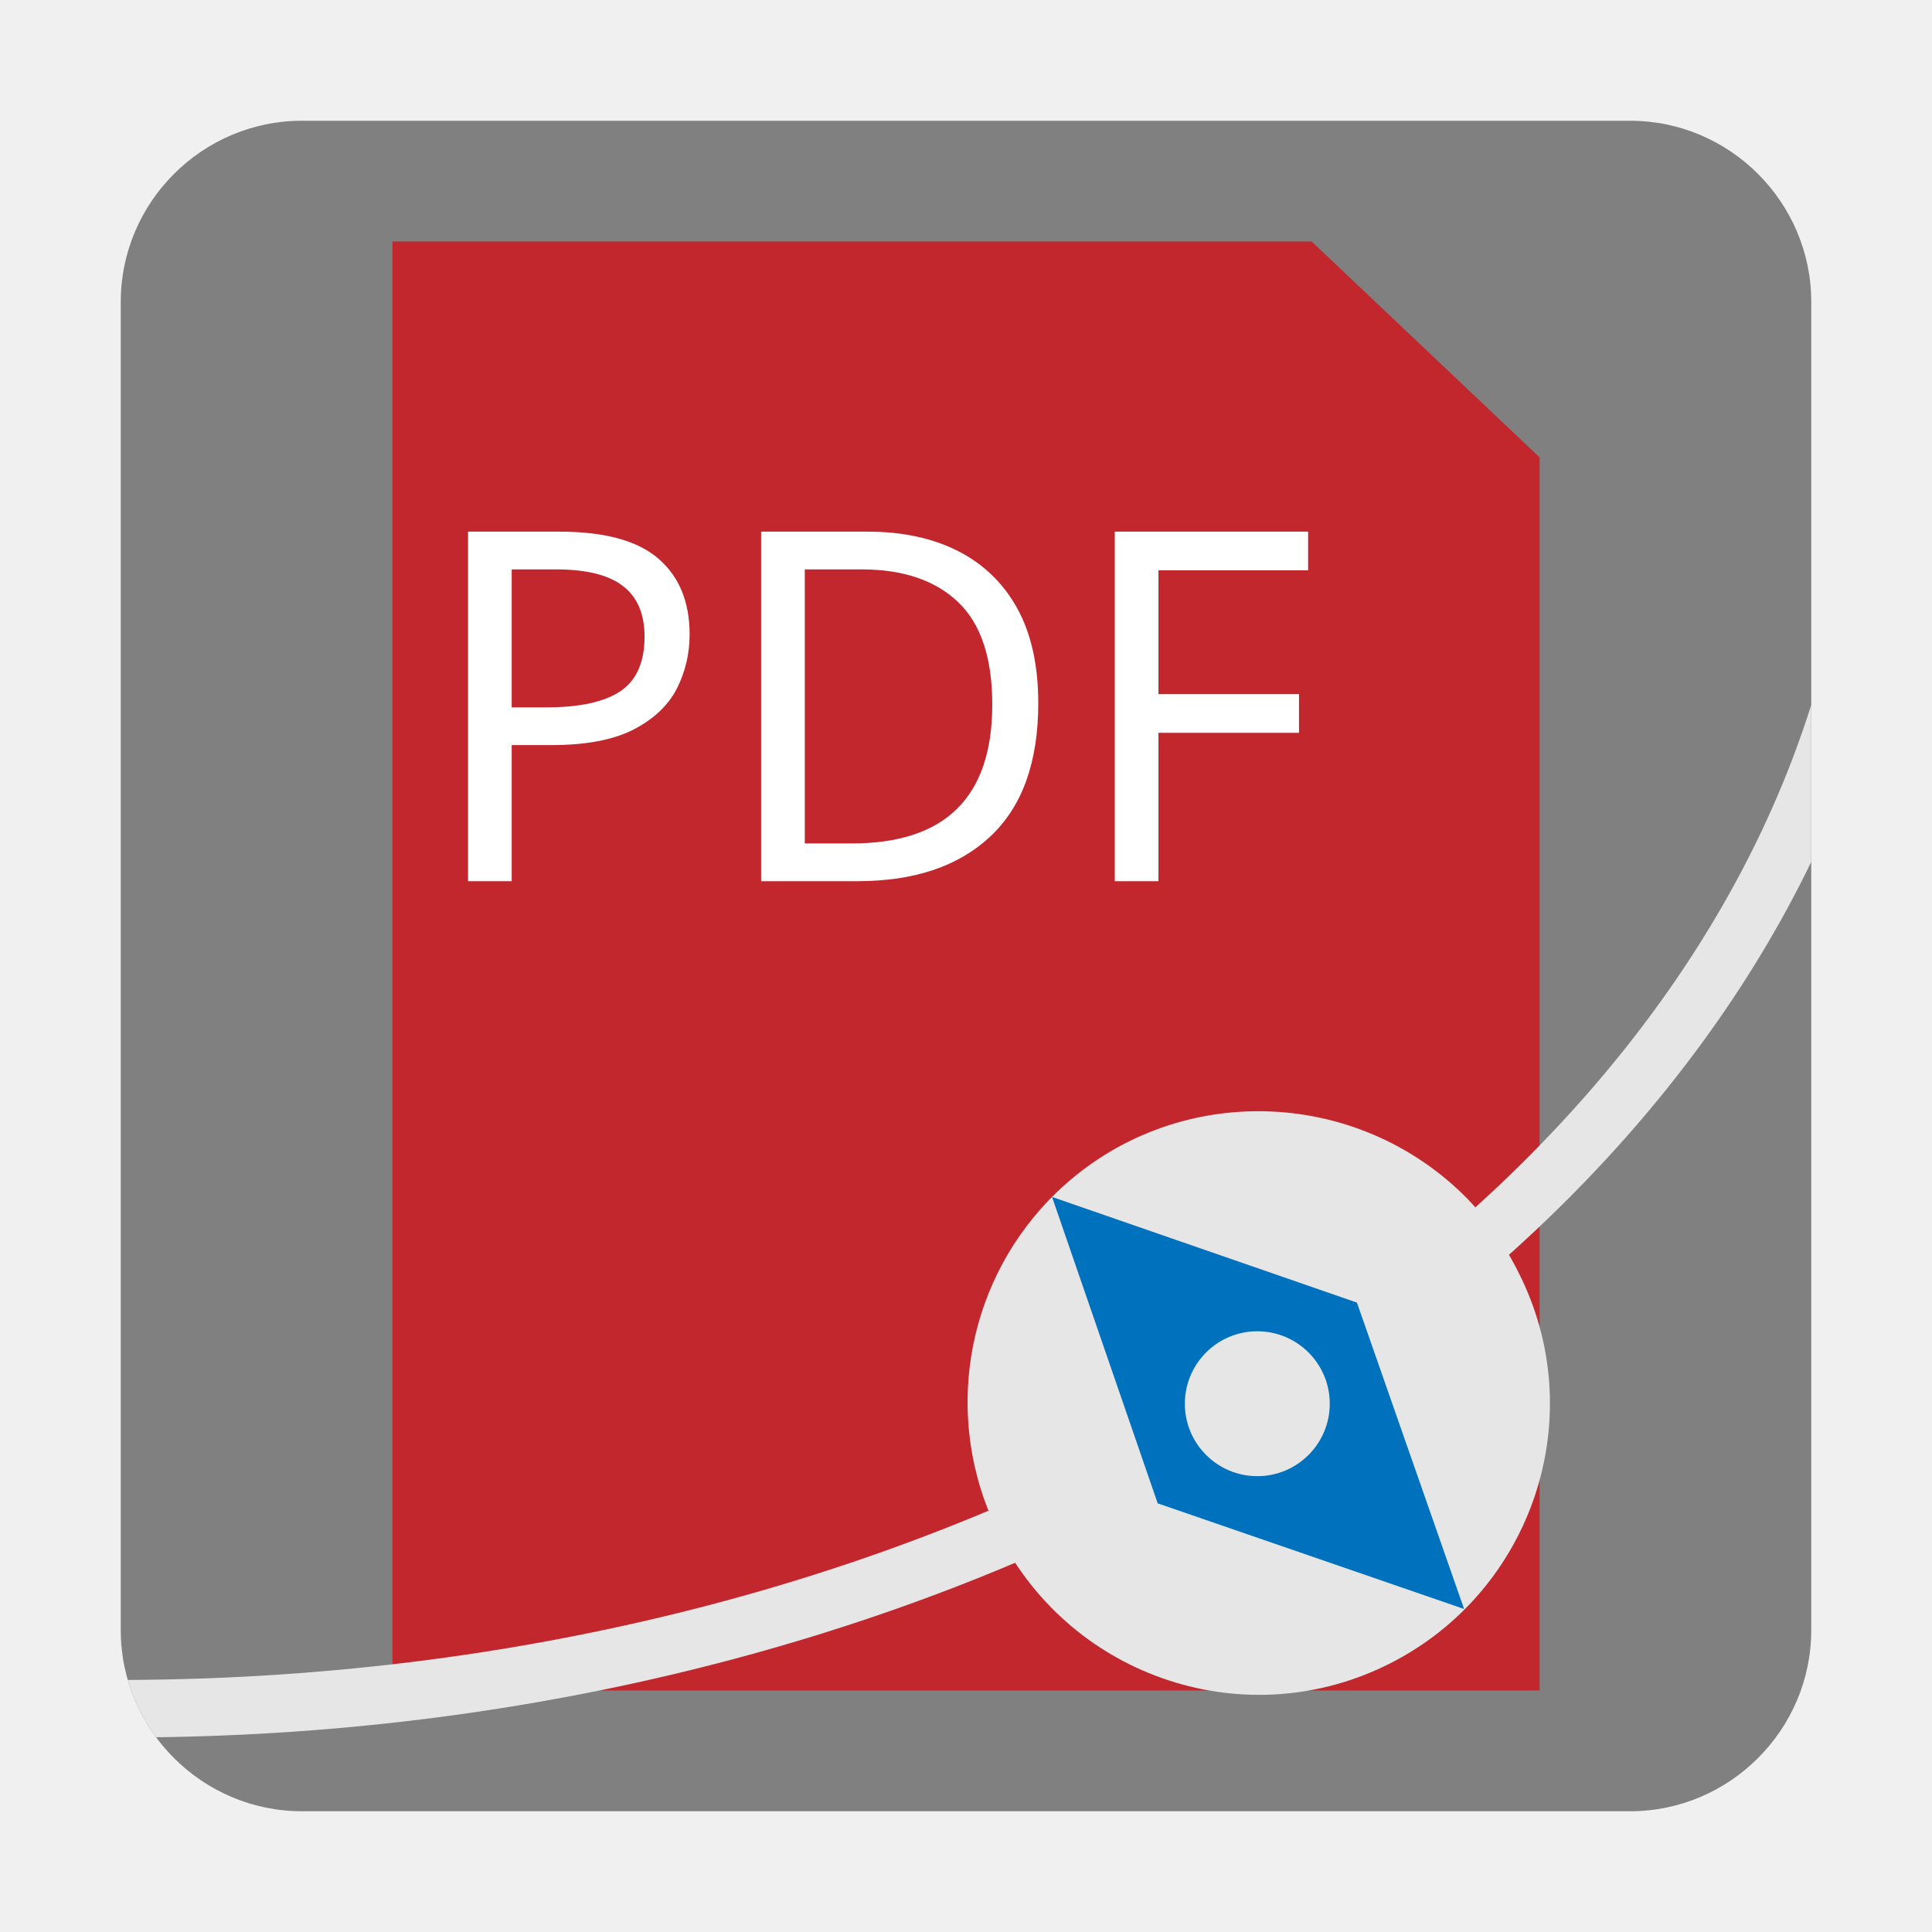
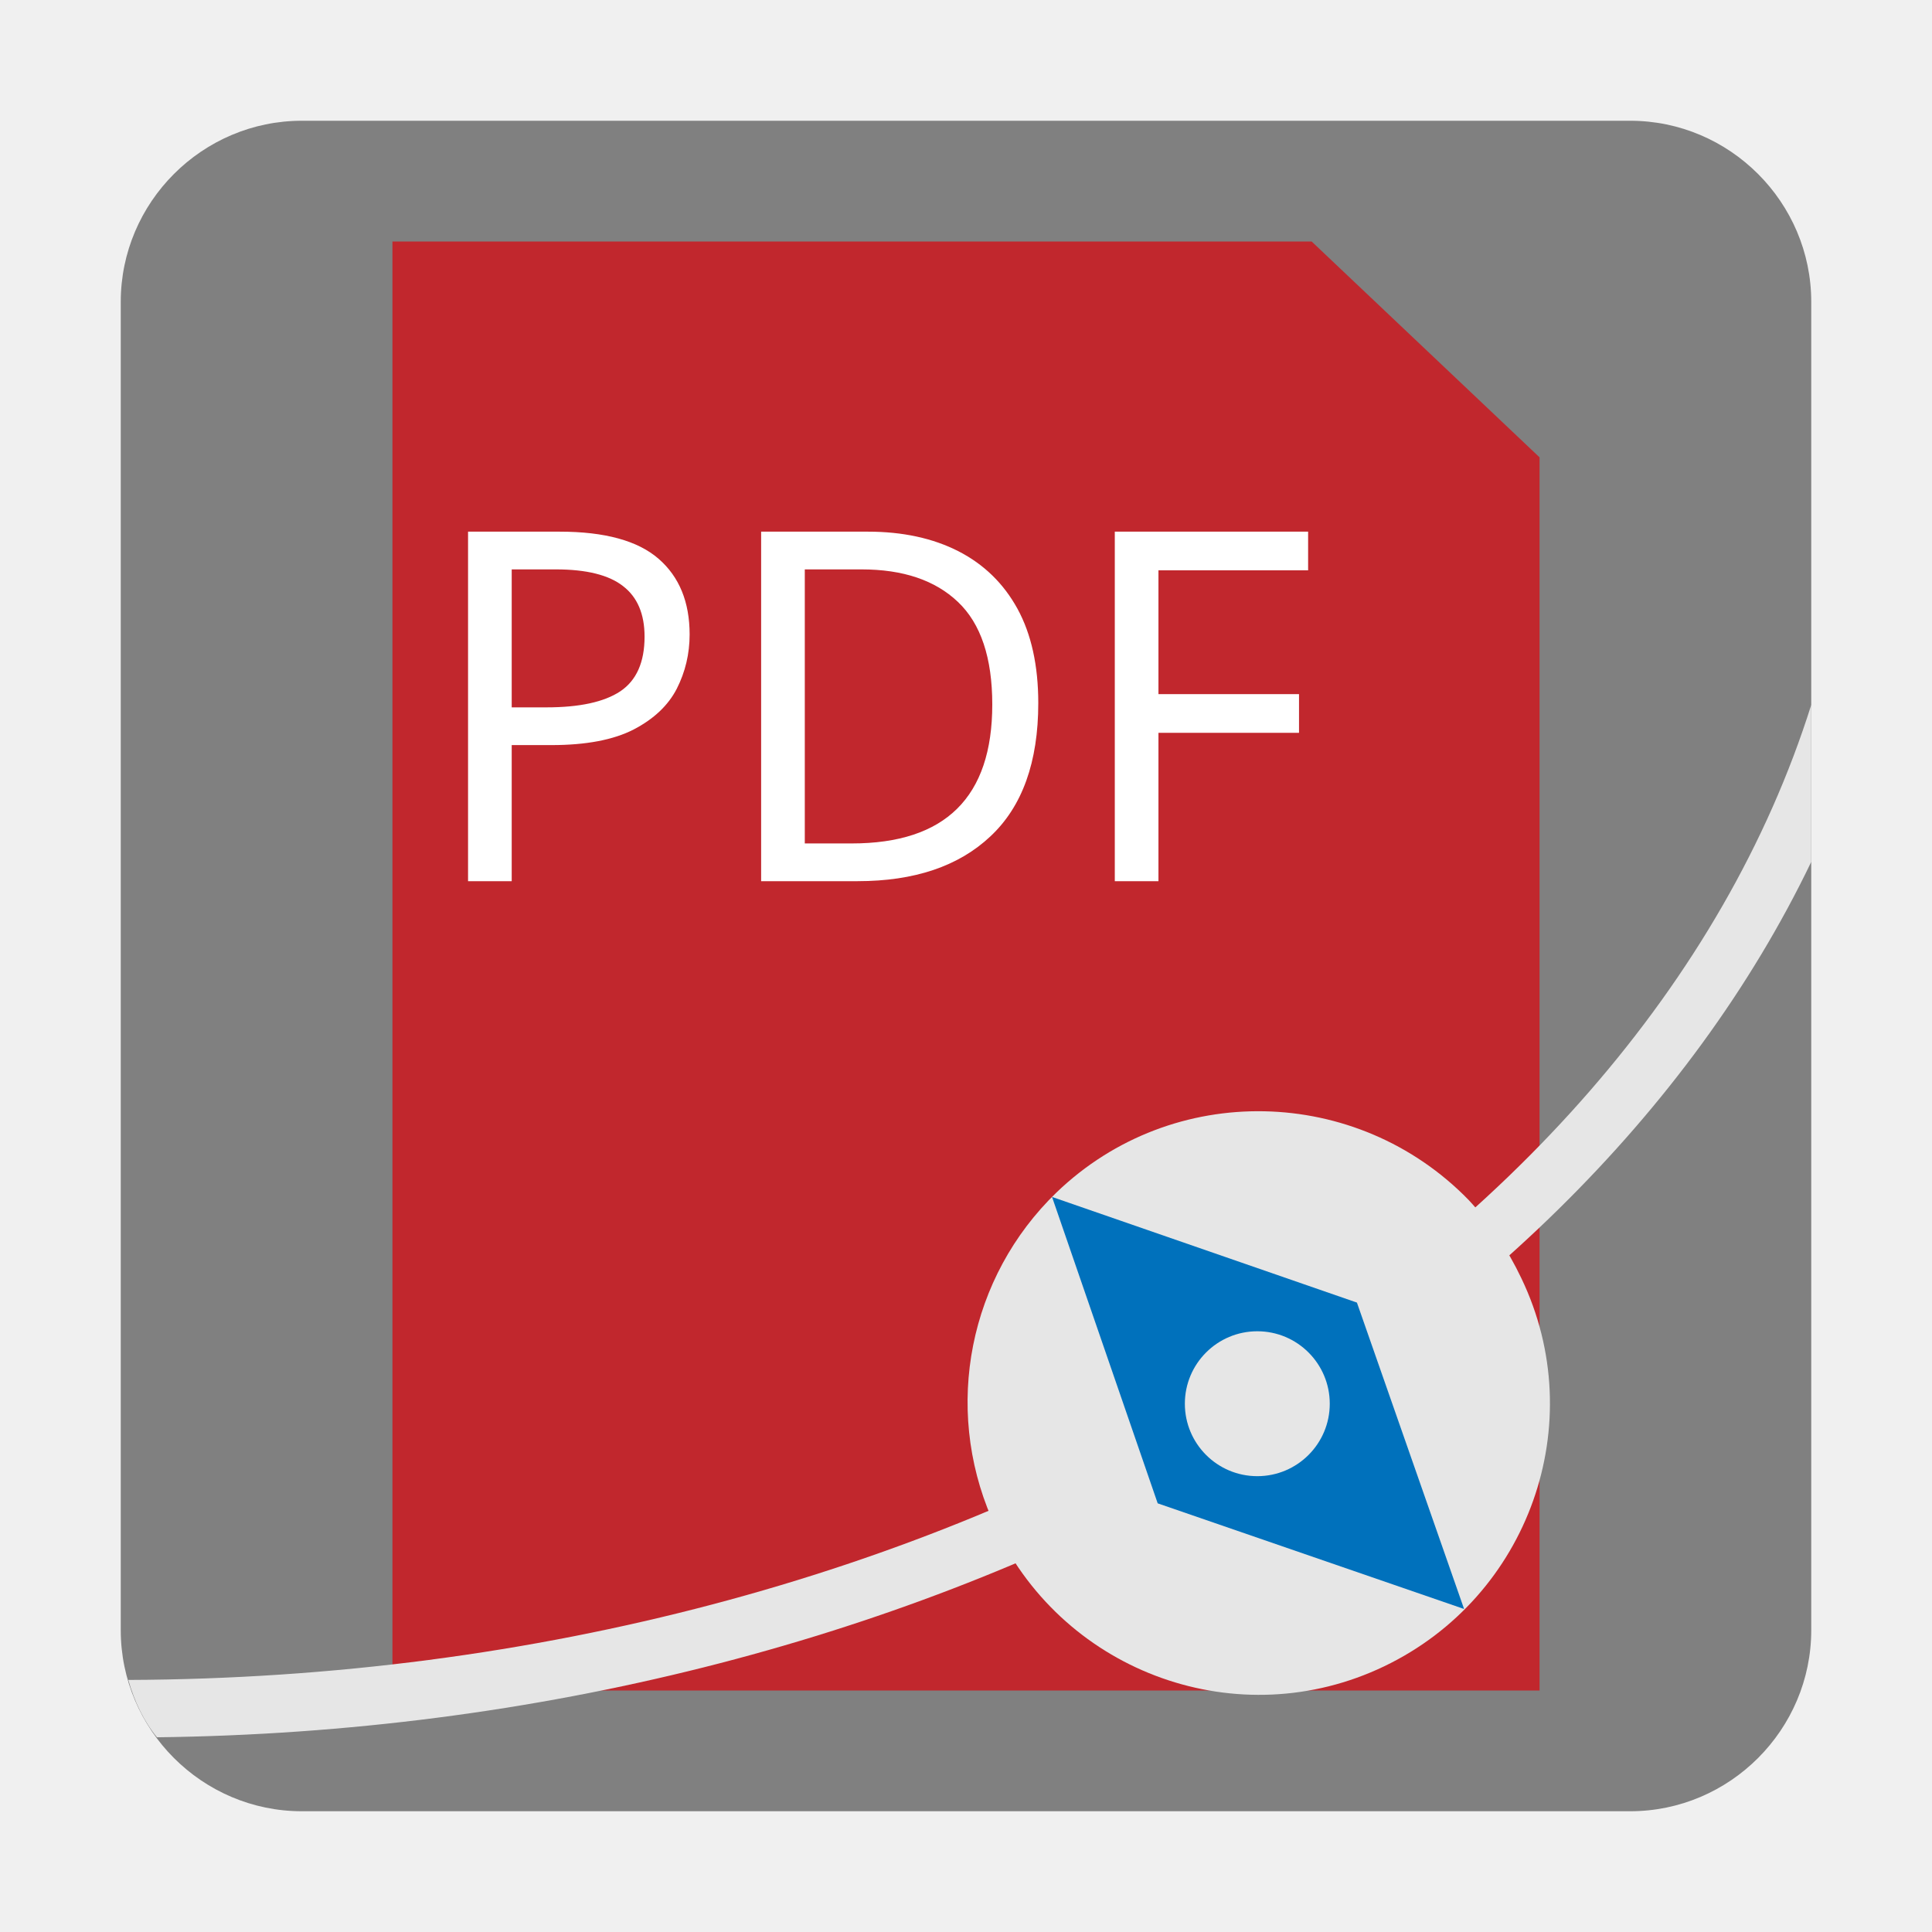
- <svg xmlns="http://www.w3.org/2000/svg" xmlns:xlink="http://www.w3.org/1999/xlink" version="1.1" id="图层_1" x="0px" y="0px" viewBox="0 0 128 128" enable-background="new 0 0 128 128" xml:space="preserve">
-   <path fill="#808080" d="M20,8h88c6.6,0,12,5.4,12,12v88c0,6.6-5.4,12-12,12H20c-6.6,0-12-5.4-12-12V20C8,13.4,13.4,8,20,8z" />
-   <polygon fill="#C1272D" points="26,16 26,112 102,112 102,30.3 86.9,16 " />
-   <text transform="matrix(0.99 0 0 1 27.8999 58.3799)" fill="#FFFFFF" font-family="'HelveticaObl-Heavy'" font-size="32.42px">PDF</text>
-   <g>
-     <defs>
-       <path id="SVGID_1_" d="M20,8h88c6.6,0,12,5.4,12,12v88c0,6.6-5.4,12-12,12H20c-6.6,0-12-5.4-12-12V20C8,13.4,13.4,8,20,8z" />
-     </defs>
-     <clipPath id="SVGID_2_">
-       <use xlink:href="#SVGID_1_" overflow="visible" />
-     </clipPath>
-     <g clip-path="url(#SVGID_2_)">
-       <path fill="#E6E6E6" d="M120,57.1V46.7c-11.6,36.8-57.2,64.4-111.6,64.6c0.3,1.4,1,2.7,1.8,3.8C60.9,114.5,103.9,90.4,120,57.1z" />
-     </g>
-   </g>
-   <path fill="#FFFFFF" d="M97.3,79.5L97.3,79.5L97.3,79.5z" />
-   <path fill="#E6E6E6" d="M97.3,79.5L97.3,79.5L97.3,79.5C89.9,71.9,77.7,71.6,70,79c-5.8,5.6-7.5,14.2-4.3,21.6  c0.1,0.1,0.2,0.2,0.3,0.3s0,0.3,0,0.4c4.6,9.6,16.1,13.7,25.7,9.1s13.7-16.1,9.1-25.7C99.9,82.8,98.7,81,97.3,79.5z" />
-   <polygon fill="#0071BC" points="97,106.6 76.7,99.6 69.7,79.3 89.9,86.3 " />
-   <circle fill="#E6E6E6" cx="83.3" cy="93" r="4.8" />
+ <svg xmlns="http://www.w3.org/2000/svg" version="1.1" id="图层_1" x="0px" y="0px" viewBox="0 0 128 128" style="enable-background:new 0 0 128 128;" xml:space="preserve">
+   <path style="fill:#808080;" d="M20,8h88c6.6,0,12,5.4,12,12v88c0,6.6-5.4,12-12,12H20c-6.6,0-12-5.4-12-12V20C8,13.4,13.4,8,20,8z" />
+   <polygon style="fill:#C1272D;" points="26,16 26,112 102,112 102,30.3 86.9,16 " />
+   <text transform="matrix(0.99 0 0 1 27.9004 58.3799)" style="fill:#FFFFFF; font-family:'HelveticaObl-Heavy'; font-size:32.42px;">PDF</text>
+   <path style="fill:#E6E6E6;" d="M8.5,111.3c0.4,1.4,1,2.7,1.9,3.8c50.6-0.6,93.6-24.7,109.6-58V46.7C108.4,83.5,62.8,111.1,8.5,111.3  z" />
+   <path style="fill:#FFFFFF;" d="M97.3,79.5L97.3,79.5L97.3,79.5z" />
+   <path style="fill:#E6E6E6;" d="M97.3,79.5L97.3,79.5L97.3,79.5C89.9,71.9,77.7,71.6,70,79c-5.8,5.6-7.5,14.2-4.3,21.6  c0.1,0.1,0.2,0.2,0.3,0.3s0,0.3,0,0.4c4.6,9.6,16.1,13.7,25.7,9.1s13.7-16.1,9.1-25.7C99.9,82.8,98.7,81,97.3,79.5z" />
+   <polygon style="fill:#0071BC;" points="97,106.6 76.7,99.6 69.7,79.3 89.9,86.3 " />
+   <circle style="fill:#E6E6E6;" cx="83.3" cy="93" r="4.8" />
</svg>
